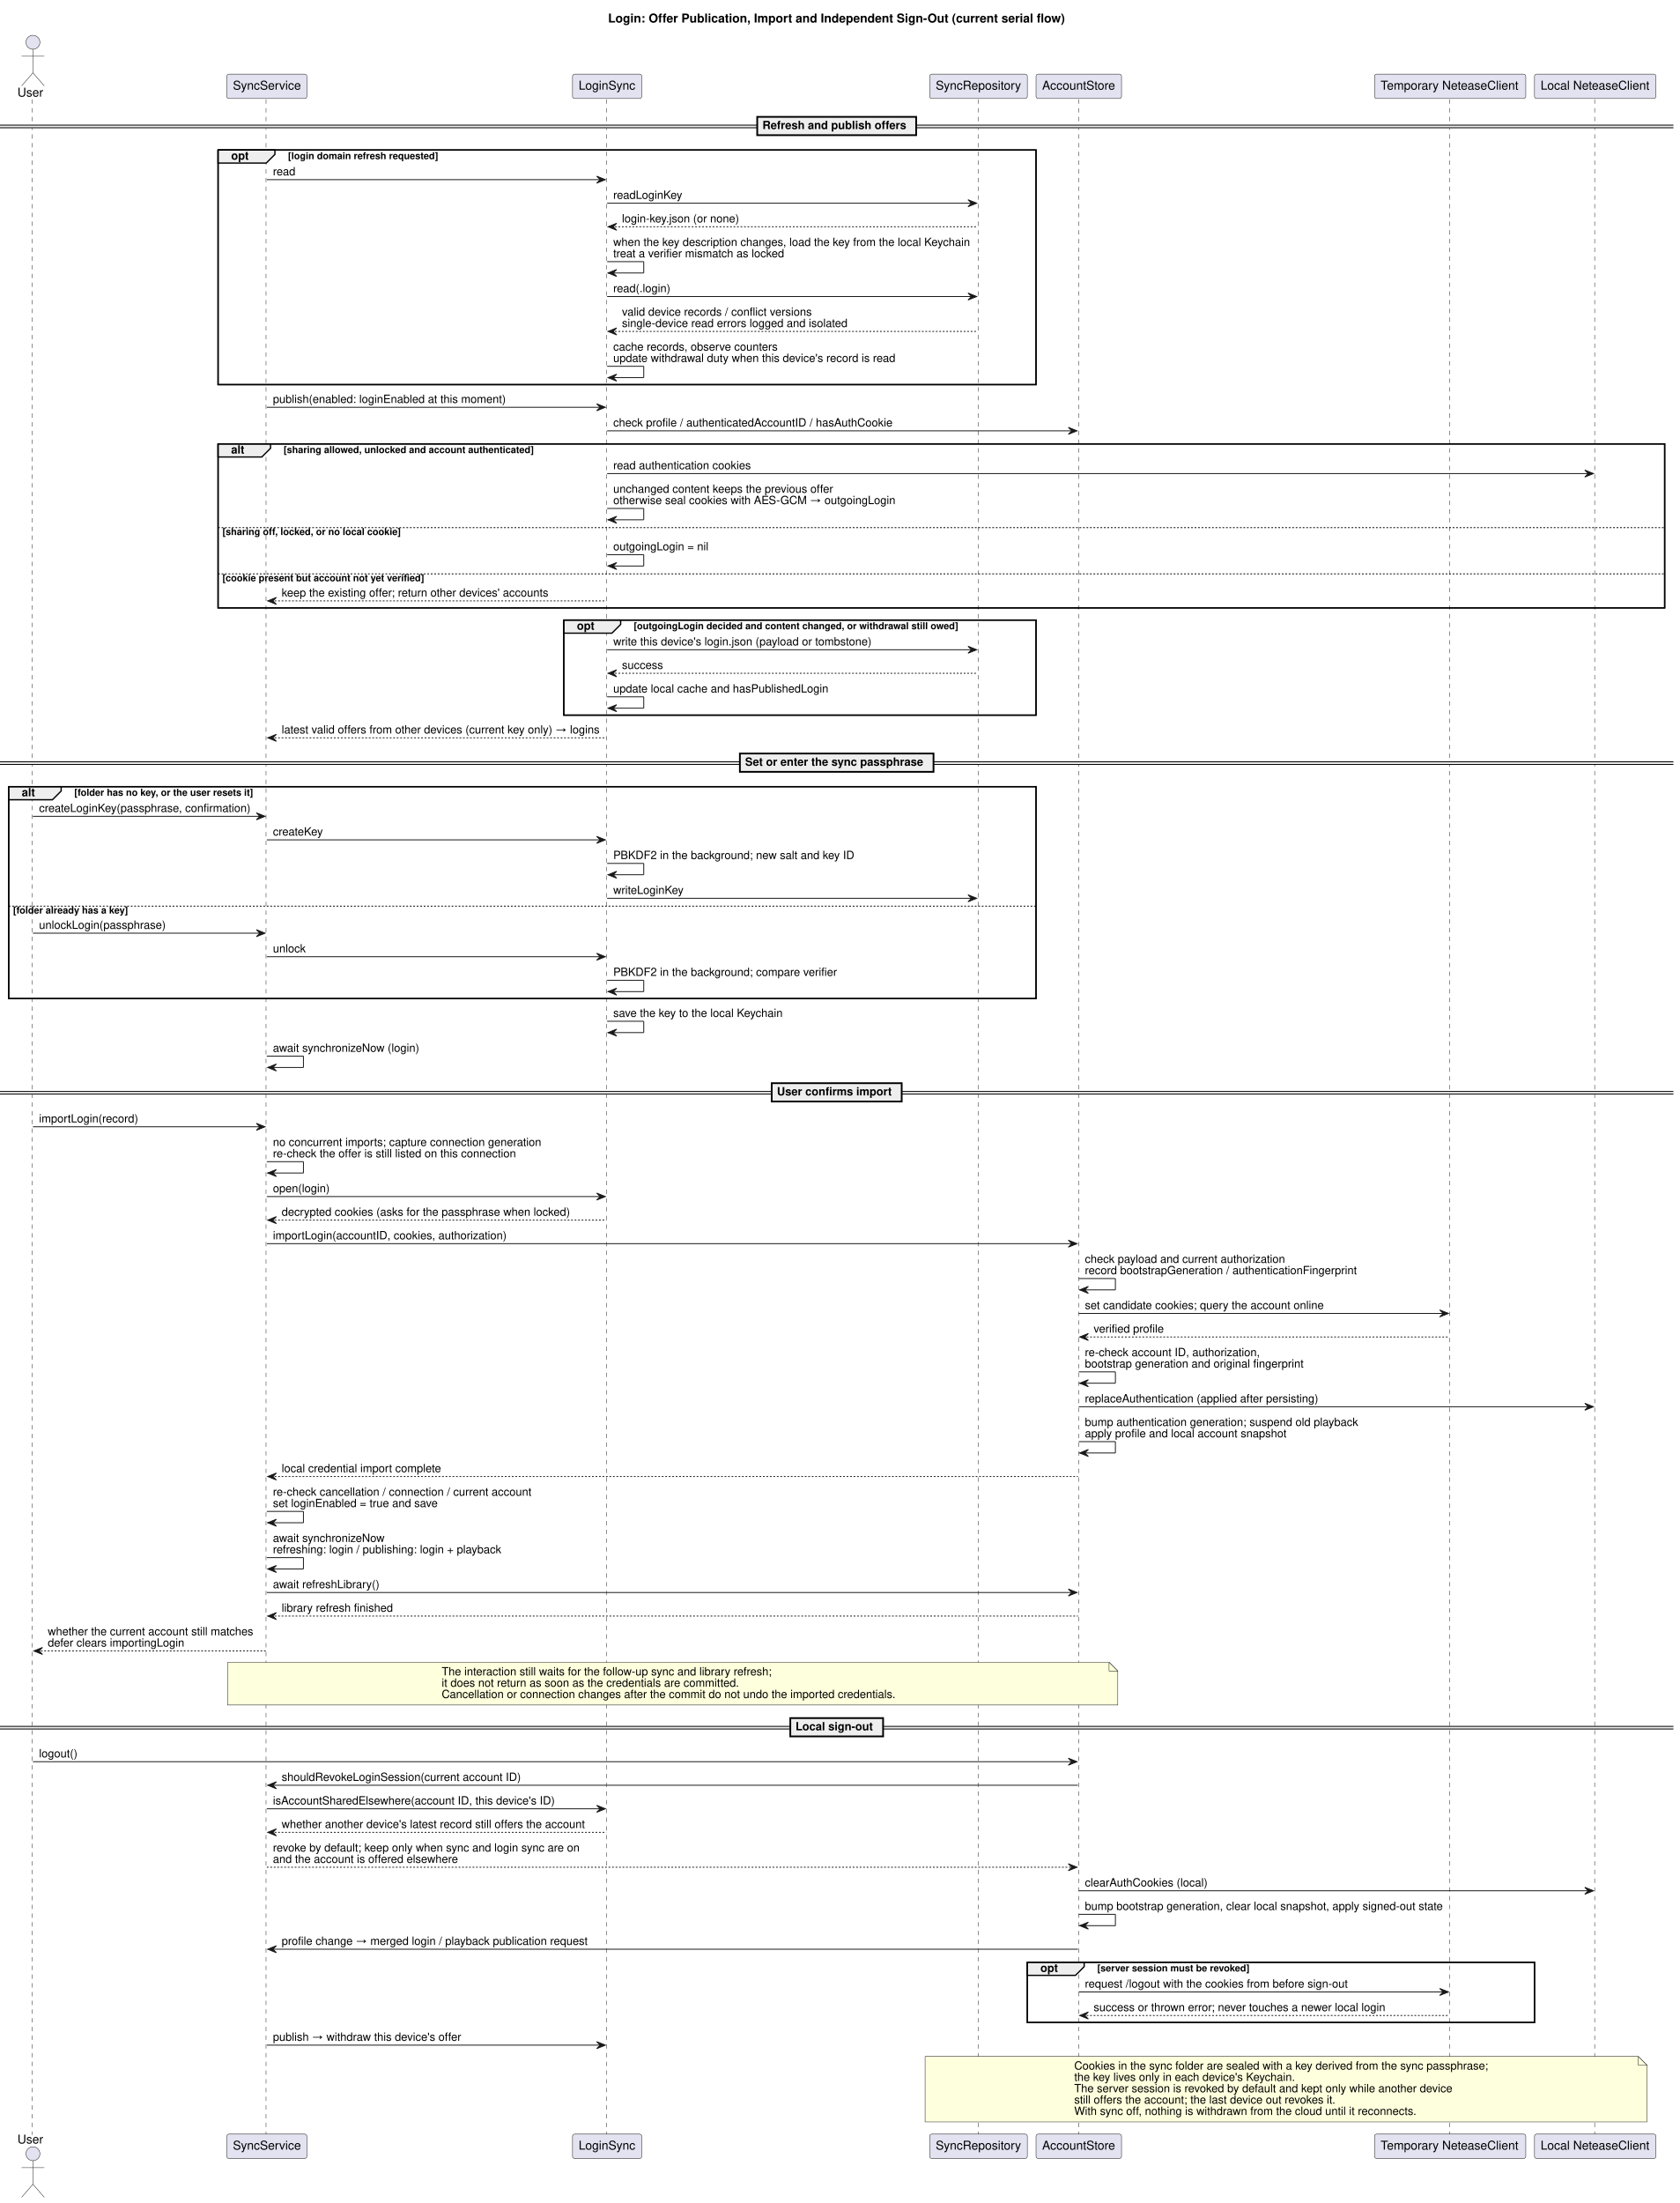
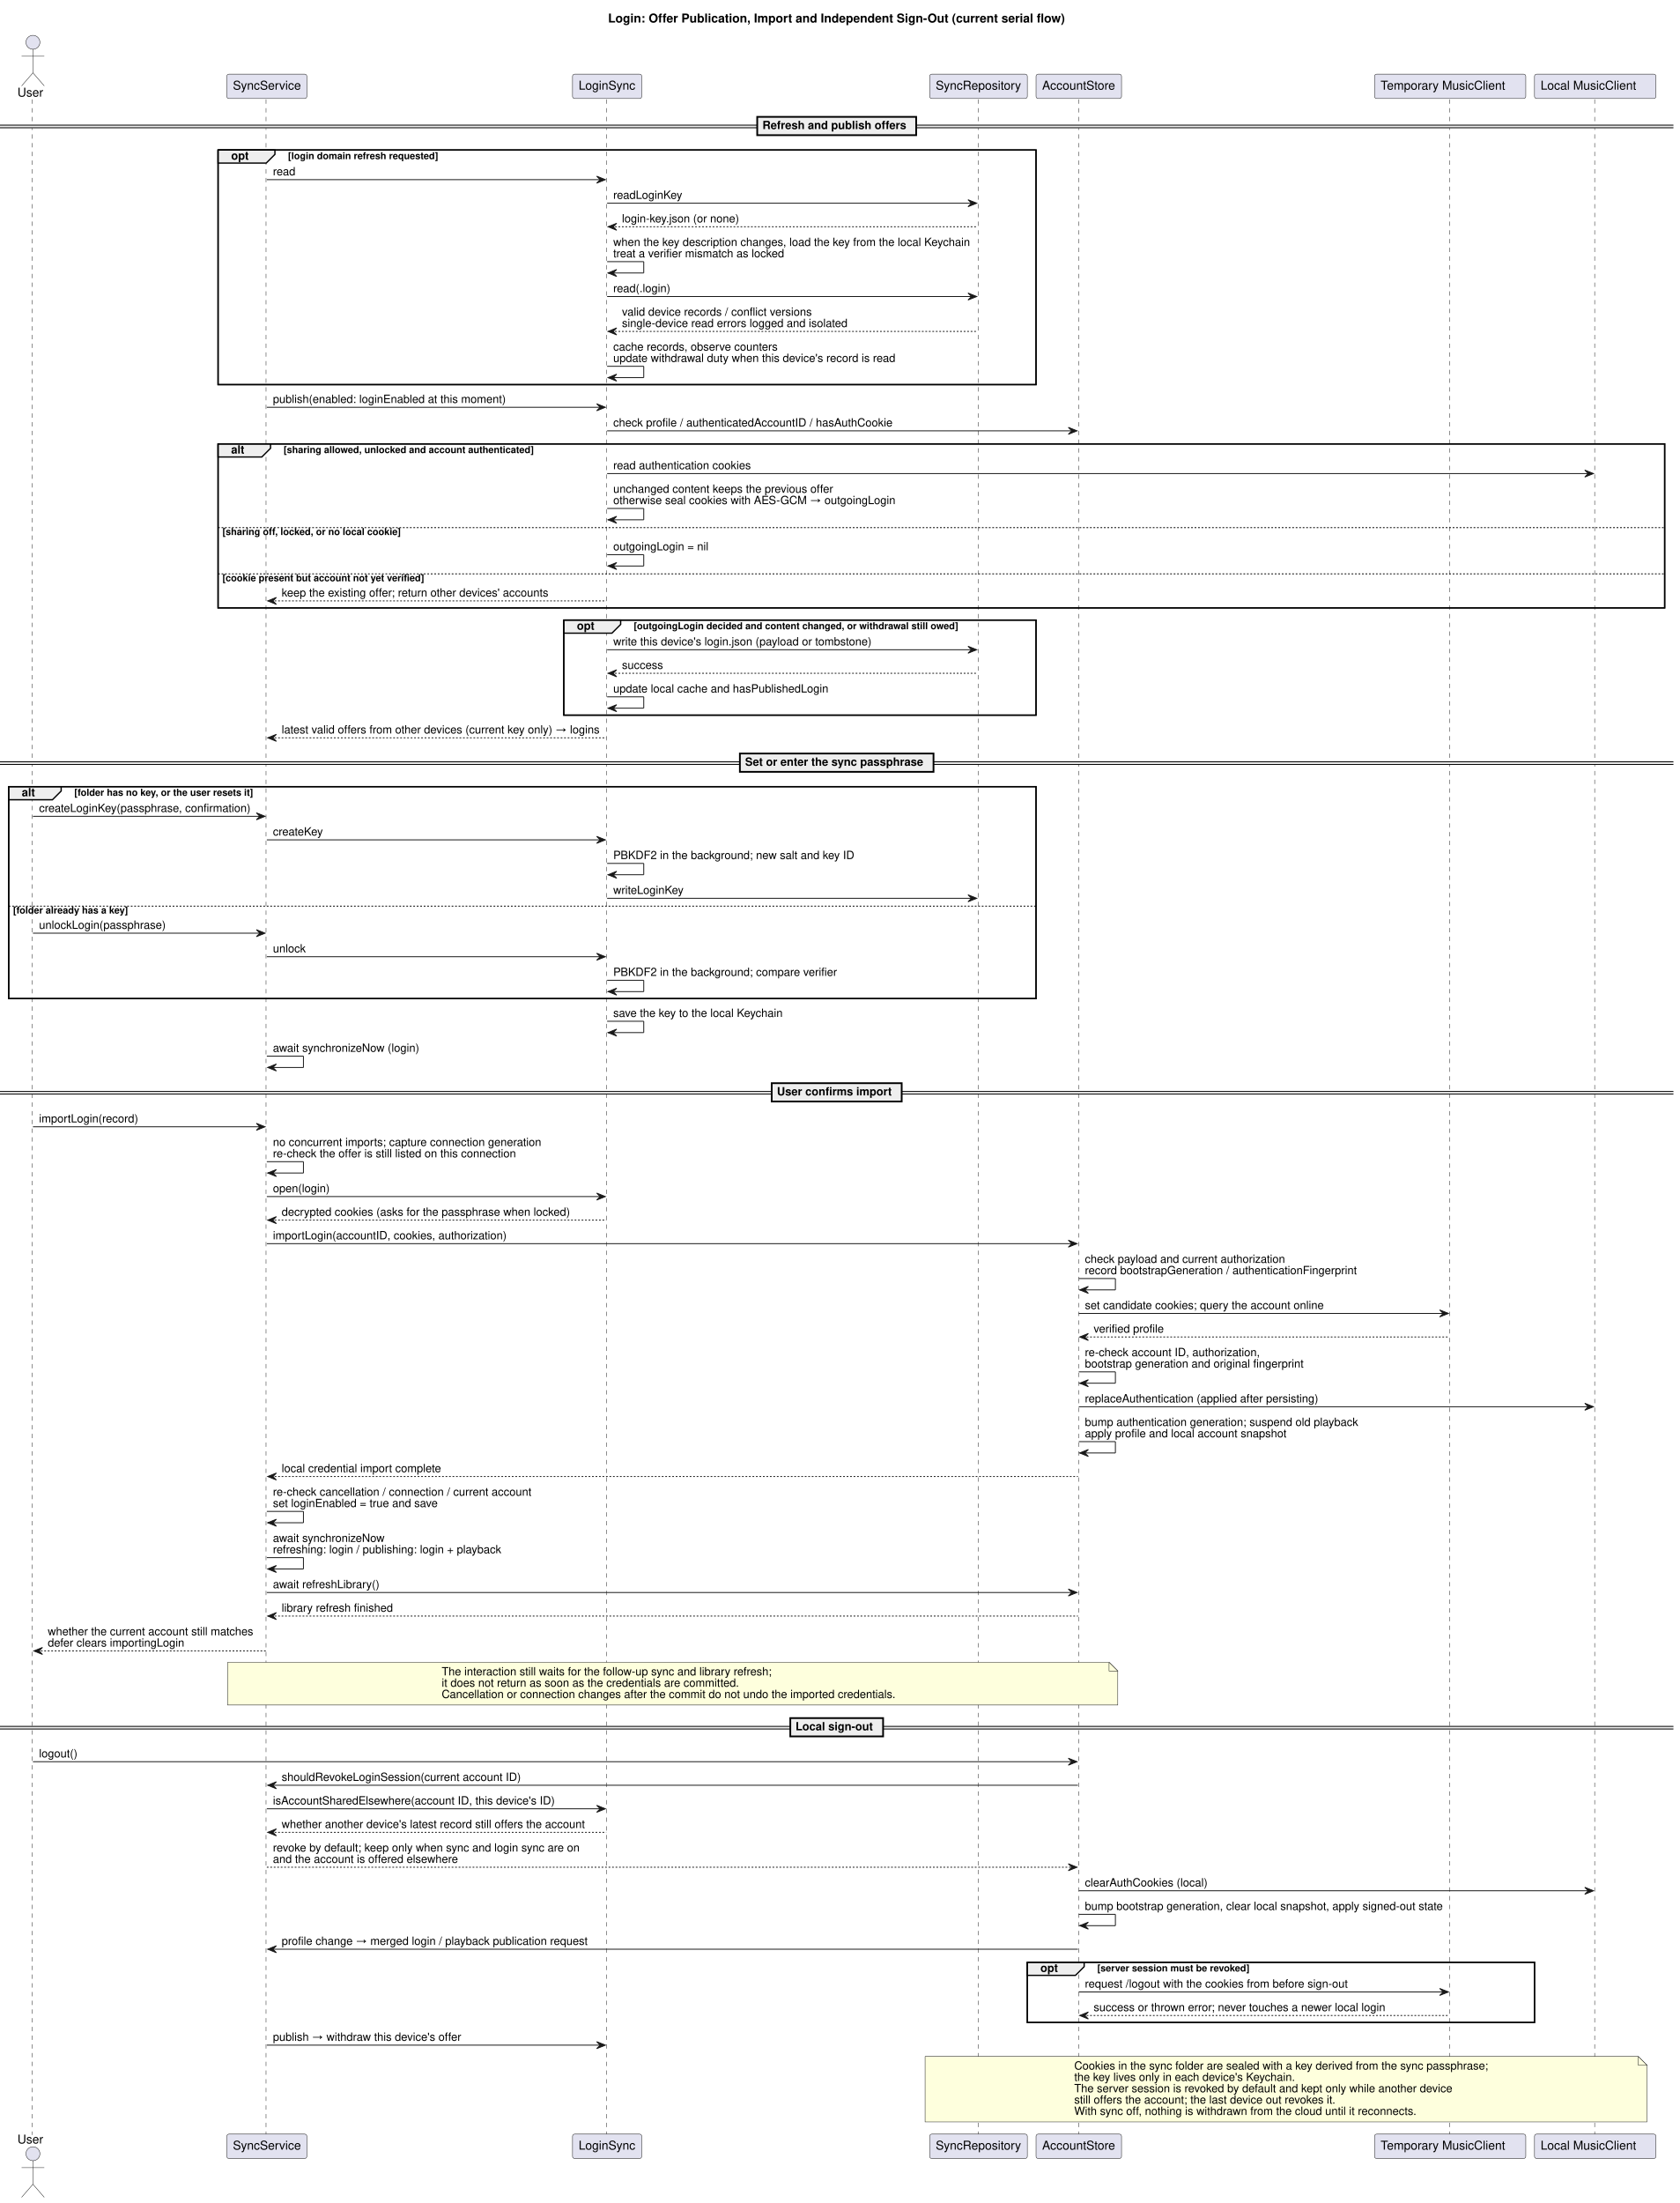
<svg xmlns="http://www.w3.org/2000/svg" contentStyleType="text/css" height="2526px" preserveAspectRatio="none" style="width:1926px;height:2526px;background:#FFFFFF;" version="1.1" viewBox="0 0 1926 2526" width="1926px" zoomAndPan="magnify">
  <defs />
  <g>
    <text fill="#000000" font-family="Helvetica" font-size="14" font-weight="bold" lengthAdjust="spacing" textLength="523.448" x="697.403" y="25.78">Login: Offer Publication, Import and Independent Sign-Out (current serial flow)</text>
    <rect fill="none" height="269" style="stroke:#000000;stroke-width:1.5;" width="938.14" x="250.115" y="172" />
    <rect fill="none" height="188" style="stroke:#000000;stroke-width:1.5;" width="1659.14" x="250.115" y="509" />
    <rect fill="none" height="109" style="stroke:#000000;stroke-width:1.5;" width="541.616" x="646.639" y="711" />
    <rect fill="none" height="243" style="stroke:#000000;stroke-width:1.5;" width="1178.255" x="10" y="902" />
    <rect fill="none" height="69" style="stroke:#000000;stroke-width:1.5;" width="581.704" x="1178.255" y="2250" />
    <line style="stroke:#181818;stroke-width:0.5;stroke-dasharray:5.0,5.0;" x1="37" x2="37" y1="114" y2="2448" />
    <line style="stroke:#181818;stroke-width:0.5;stroke-dasharray:5.0,5.0;" x1="305.115" x2="305.115" y1="114" y2="2448" />
    <line style="stroke:#181818;stroke-width:0.5;stroke-dasharray:5.0,5.0;" x1="695.639" x2="695.639" y1="114" y2="2448" />
    <line style="stroke:#181818;stroke-width:0.5;stroke-dasharray:5.0,5.0;" x1="1122.214" x2="1122.214" y1="114" y2="2448" />
    <line style="stroke:#181818;stroke-width:0.5;stroke-dasharray:5.0,5.0;" x1="1237.255" x2="1237.255" y1="114" y2="2448" />
    <line style="stroke:#181818;stroke-width:0.5;stroke-dasharray:5.0,5.0;" x1="1662.449" x2="1662.449" y1="114" y2="2448" />
    <line style="stroke:#181818;stroke-width:0.5;stroke-dasharray:5.0,5.0;" x1="1828.958" x2="1828.958" y1="114" y2="2448" />
    <text fill="#000000" font-family="Helvetica" font-size="14" lengthAdjust="spacing" textLength="29.559" x="20" y="110.78">User</text>
    <ellipse cx="37.779" cy="48.5" fill="#E2E2F0" rx="8" ry="8" style="stroke:#181818;stroke-width:0.5;" />
    <path d="M37.779,56.5 L37.779,83.5 M24.779,64.5 L50.779,64.5 M37.779,83.5 L24.779,98.5 M37.779,83.5 L50.779,98.5 " fill="none" style="stroke:#181818;stroke-width:0.5;" />
    <text fill="#000000" font-family="Helvetica" font-size="14" lengthAdjust="spacing" textLength="29.559" x="20" y="2457.78">User</text>
    <ellipse cx="37.779" cy="2469.5" fill="#E2E2F0" rx="8" ry="8" style="stroke:#181818;stroke-width:0.5;" />
    <path d="M37.779,2477.5 L37.779,2504.5 M24.779,2485.5 L50.779,2485.5 M37.779,2504.5 L24.779,2519.5 M37.779,2504.5 L50.779,2519.5 " fill="none" style="stroke:#181818;stroke-width:0.5;" />
    <rect fill="#E2E2F0" height="28" rx="2.5" ry="2.5" style="stroke:#181818;stroke-width:0.5;" width="91.807" x="260.115" y="85" />
    <text fill="#000000" font-family="Helvetica" font-size="14" lengthAdjust="spacing" textLength="77.807" x="267.115" y="102.78">SyncService</text>
    <rect fill="#E2E2F0" height="28" rx="2.5" ry="2.5" style="stroke:#181818;stroke-width:0.5;" width="91.807" x="260.115" y="2447" />
    <text fill="#000000" font-family="Helvetica" font-size="14" lengthAdjust="spacing" textLength="77.807" x="267.115" y="2464.78">SyncService</text>
    <rect fill="#E2E2F0" height="28" rx="2.5" ry="2.5" style="stroke:#181818;stroke-width:0.5;" width="79.379" x="656.639" y="85" />
    <text fill="#000000" font-family="Helvetica" font-size="14" lengthAdjust="spacing" textLength="65.379" x="663.639" y="102.78">LoginSync</text>
    <rect fill="#E2E2F0" height="28" rx="2.5" ry="2.5" style="stroke:#181818;stroke-width:0.5;" width="79.379" x="656.639" y="2447" />
    <text fill="#000000" font-family="Helvetica" font-size="14" lengthAdjust="spacing" textLength="65.379" x="663.639" y="2464.78">LoginSync</text>
    <rect fill="#E2E2F0" height="28" rx="2.5" ry="2.5" style="stroke:#181818;stroke-width:0.5;" width="112.041" x="1066.214" y="85" />
    <text fill="#000000" font-family="Helvetica" font-size="14" lengthAdjust="spacing" textLength="98.041" x="1073.214" y="102.78">SyncRepository</text>
    <rect fill="#E2E2F0" height="28" rx="2.5" ry="2.5" style="stroke:#181818;stroke-width:0.5;" width="112.041" x="1066.214" y="2447" />
    <text fill="#000000" font-family="Helvetica" font-size="14" lengthAdjust="spacing" textLength="98.041" x="1073.214" y="2464.78">SyncRepository</text>
    <rect fill="#E2E2F0" height="28" rx="2.5" ry="2.5" style="stroke:#181818;stroke-width:0.5;" width="98.048" x="1188.255" y="85" />
    <text fill="#000000" font-family="Helvetica" font-size="14" lengthAdjust="spacing" textLength="84.048" x="1195.255" y="102.78">AccountStore</text>
    <rect fill="#E2E2F0" height="28" rx="2.5" ry="2.5" style="stroke:#181818;stroke-width:0.5;" width="98.048" x="1188.255" y="2447" />
    <text fill="#000000" font-family="Helvetica" font-size="14" lengthAdjust="spacing" textLength="84.048" x="1195.255" y="2464.78">AccountStore</text>
    <rect fill="#E2E2F0" height="28" rx="2.5" ry="2.5" style="stroke:#181818;stroke-width:0.5;" width="173.51" x="1576.449" y="85" />
-     <text fill="#000000" font-family="Helvetica" font-size="14" lengthAdjust="spacing" textLength="159.51" x="1583.449" y="102.78">Temporary NeteaseClient</text>
+     <text fill="#000000" font-family="Helvetica" font-size="14" lengthAdjust="spacing" textLength="159.51" x="1583.449" y="102.78">Temporary MusicClient</text>
    <rect fill="#E2E2F0" height="28" rx="2.5" ry="2.5" style="stroke:#181818;stroke-width:0.5;" width="173.51" x="1576.449" y="2447" />
-     <text fill="#000000" font-family="Helvetica" font-size="14" lengthAdjust="spacing" textLength="159.51" x="1583.449" y="2464.78">Temporary NeteaseClient</text>
+     <text fill="#000000" font-family="Helvetica" font-size="14" lengthAdjust="spacing" textLength="159.51" x="1583.449" y="2464.78">Temporary MusicClient</text>
    <rect fill="#E2E2F0" height="28" rx="2.5" ry="2.5" style="stroke:#181818;stroke-width:0.5;" width="139.296" x="1759.958" y="85" />
-     <text fill="#000000" font-family="Helvetica" font-size="14" lengthAdjust="spacing" textLength="125.296" x="1766.958" y="102.78">Local NeteaseClient</text>
+     <text fill="#000000" font-family="Helvetica" font-size="14" lengthAdjust="spacing" textLength="125.296" x="1766.958" y="102.78">Local MusicClient</text>
    <rect fill="#E2E2F0" height="28" rx="2.5" ry="2.5" style="stroke:#181818;stroke-width:0.5;" width="139.296" x="1759.958" y="2447" />
-     <text fill="#000000" font-family="Helvetica" font-size="14" lengthAdjust="spacing" textLength="125.296" x="1766.958" y="2464.78">Local NeteaseClient</text>
+     <text fill="#000000" font-family="Helvetica" font-size="14" lengthAdjust="spacing" textLength="125.296" x="1766.958" y="2464.78">Local MusicClient</text>
    <rect fill="#EEEEEE" height="3" style="stroke:#EEEEEE;stroke-width:1.0;" width="1919.254" x="0" y="143.5" />
    <line style="stroke:#000000;stroke-width:1.0;" x1="0" x2="1919.254" y1="143.5" y2="143.5" />
    <line style="stroke:#000000;stroke-width:1.0;" x1="0" x2="1919.254" y1="146.5" y2="146.5" />
    <rect fill="#EEEEEE" height="21" style="stroke:#000000;stroke-width:2.0;" width="182.302" x="868.476" y="134" />
    <text fill="#000000" font-family="Helvetica" font-size="13" font-weight="bold" lengthAdjust="spacing" textLength="164.69" x="874.476" y="148.01">Refresh and publish offers</text>
    <path d="M250.115,172 L315.326,172 L315.326,177 L305.326,187 L250.115,187 L250.115,172 " fill="#EEEEEE" style="stroke:#000000;stroke-width:1.5;" />
    <rect fill="none" height="269" style="stroke:#000000;stroke-width:1.5;" width="938.14" x="250.115" y="172" />
    <text fill="#000000" font-family="Helvetica" font-size="13" font-weight="bold" lengthAdjust="spacing" textLength="20.211" x="265.115" y="183.01">opt</text>
    <text fill="#000000" font-family="Helvetica" font-size="11" font-weight="bold" lengthAdjust="spacing" textLength="171.746" x="330.326" y="182.47">[login domain refresh requested]</text>
    <polygon fill="#181818" points="684.329,202,694.329,206,684.329,210,688.329,206" style="stroke:#181818;stroke-width:1.0;" />
    <line style="stroke:#181818;stroke-width:1.0;" x1="306.018" x2="690.329" y1="206" y2="206" />
    <text fill="#000000" font-family="Helvetica" font-size="13" lengthAdjust="spacing" textLength="26.019" x="313.018" y="201.01">read</text>
    <polygon fill="#181818" points="1110.234,229,1120.234,233,1110.234,237,1114.234,233" style="stroke:#181818;stroke-width:1.0;" />
    <line style="stroke:#181818;stroke-width:1.0;" x1="696.329" x2="1116.234" y1="233" y2="233" />
    <text fill="#000000" font-family="Helvetica" font-size="13" lengthAdjust="spacing" textLength="80.228" x="703.329" y="228.01">readLoginKey</text>
    <polygon fill="#181818" points="707.329,256,697.329,260,707.329,264,703.329,260" style="stroke:#181818;stroke-width:1.0;" />
    <line style="stroke:#181818;stroke-width:1.0;stroke-dasharray:2.0,2.0;" x1="701.329" x2="1121.234" y1="260" y2="260" />
    <text fill="#000000" font-family="Helvetica" font-size="13" lengthAdjust="spacing" textLength="135.846" x="713.329" y="255.01">login-key.json (or none)</text>
    <line style="stroke:#181818;stroke-width:1.0;" x1="696.329" x2="738.329" y1="300" y2="300" />
    <line style="stroke:#181818;stroke-width:1.0;" x1="738.329" x2="738.329" y1="300" y2="313" />
    <line style="stroke:#181818;stroke-width:1.0;" x1="697.329" x2="738.329" y1="313" y2="313" />
    <polygon fill="#181818" points="707.329,309,697.329,313,707.329,317,703.329,313" style="stroke:#181818;stroke-width:1.0;" />
    <text fill="#000000" font-family="Helvetica" font-size="13" lengthAdjust="spacing" textLength="411.906" x="703.329" y="282.01">when the key description changes, load the key from the local Keychain</text>
    <text fill="#000000" font-family="Helvetica" font-size="13" lengthAdjust="spacing" textLength="197.234" x="703.329" y="295.01">treat a verifier mismatch as locked</text>
    <polygon fill="#181818" points="1110.234,336,1120.234,340,1110.234,344,1114.234,340" style="stroke:#181818;stroke-width:1.0;" />
    <line style="stroke:#181818;stroke-width:1.0;" x1="696.329" x2="1116.234" y1="340" y2="340" />
    <text fill="#000000" font-family="Helvetica" font-size="13" lengthAdjust="spacing" textLength="65.755" x="703.329" y="335.01">read(.login)</text>
    <polygon fill="#181818" points="707.329,376,697.329,380,707.329,384,703.329,380" style="stroke:#181818;stroke-width:1.0;" />
    <line style="stroke:#181818;stroke-width:1.0;stroke-dasharray:2.0,2.0;" x1="701.329" x2="1121.234" y1="380" y2="380" />
    <text fill="#000000" font-family="Helvetica" font-size="13" lengthAdjust="spacing" textLength="218.201" x="713.329" y="362.01">valid device records / conflict versions</text>
    <text fill="#000000" font-family="Helvetica" font-size="13" lengthAdjust="spacing" textLength="259.435" x="713.329" y="375.01">single-device read errors logged and isolated</text>
    <line style="stroke:#181818;stroke-width:1.0;" x1="696.329" x2="738.329" y1="420" y2="420" />
    <line style="stroke:#181818;stroke-width:1.0;" x1="738.329" x2="738.329" y1="420" y2="433" />
    <line style="stroke:#181818;stroke-width:1.0;" x1="697.329" x2="738.329" y1="433" y2="433" />
    <polygon fill="#181818" points="707.329,429,697.329,433,707.329,437,703.329,433" style="stroke:#181818;stroke-width:1.0;" />
    <text fill="#000000" font-family="Helvetica" font-size="13" lengthAdjust="spacing" textLength="188.595" x="703.329" y="402.01">cache records, observe counters</text>
    <text fill="#000000" font-family="Helvetica" font-size="13" lengthAdjust="spacing" textLength="324.765" x="703.329" y="415.01">update withdrawal duty when this device's record is read</text>
    <polygon fill="#181818" points="684.329,463,694.329,467,684.329,471,688.329,467" style="stroke:#181818;stroke-width:1.0;" />
    <line style="stroke:#181818;stroke-width:1.0;" x1="306.018" x2="690.329" y1="467" y2="467" />
    <text fill="#000000" font-family="Helvetica" font-size="13" lengthAdjust="spacing" textLength="267.389" x="313.018" y="462.01">publish(enabled: loginEnabled at this moment)</text>
    <polygon fill="#181818" points="1225.279,490,1235.279,494,1225.279,498,1229.279,494" style="stroke:#181818;stroke-width:1.0;" />
    <line style="stroke:#181818;stroke-width:1.0;" x1="696.329" x2="1231.279" y1="494" y2="494" />
    <text fill="#000000" font-family="Helvetica" font-size="13" lengthAdjust="spacing" textLength="320.855" x="703.329" y="489.01">check profile / authenticatedAccountID / hasAuthCookie</text>
    <path d="M250.115,509 L310.286,509 L310.286,514 L300.286,524 L250.115,524 L250.115,509 " fill="#EEEEEE" style="stroke:#000000;stroke-width:1.5;" />
    <rect fill="none" height="188" style="stroke:#000000;stroke-width:1.5;" width="1659.14" x="250.115" y="509" />
    <text fill="#000000" font-family="Helvetica" font-size="13" font-weight="bold" lengthAdjust="spacing" textLength="15.171" x="265.115" y="520.01">alt</text>
    <text fill="#000000" font-family="Helvetica" font-size="11" font-weight="bold" lengthAdjust="spacing" textLength="287.262" x="325.286" y="519.47">[sharing allowed, unlocked and account authenticated]</text>
    <polygon fill="#181818" points="1817.606,539,1827.606,543,1817.606,547,1821.606,543" style="stroke:#181818;stroke-width:1.0;" />
    <line style="stroke:#181818;stroke-width:1.0;" x1="696.329" x2="1823.606" y1="543" y2="543" />
    <text fill="#000000" font-family="Helvetica" font-size="13" lengthAdjust="spacing" textLength="158.273" x="703.329" y="538.01">read authentication cookies</text>
    <line style="stroke:#181818;stroke-width:1.0;" x1="696.329" x2="738.329" y1="583" y2="583" />
    <line style="stroke:#181818;stroke-width:1.0;" x1="738.329" x2="738.329" y1="583" y2="596" />
    <line style="stroke:#181818;stroke-width:1.0;" x1="697.329" x2="738.329" y1="596" y2="596" />
    <polygon fill="#181818" points="707.329,592,697.329,596,707.329,600,703.329,596" style="stroke:#181818;stroke-width:1.0;" />
    <text fill="#000000" font-family="Helvetica" font-size="13" lengthAdjust="spacing" textLength="252.954" x="703.329" y="565.01">unchanged content keeps the previous offer</text>
    <text fill="#000000" font-family="Helvetica" font-size="13" lengthAdjust="spacing" textLength="323.711" x="703.329" y="578.01">otherwise seal cookies with AES-GCM → outgoingLogin</text>
    <line style="stroke:#000000;stroke-width:1.0;stroke-dasharray:2.0,2.0;" x1="250.115" x2="1909.254" y1="605" y2="605" />
    <text fill="#000000" font-family="Helvetica" font-size="11" font-weight="bold" lengthAdjust="spacing" textLength="204.751" x="255.115" y="613.47">[sharing off, locked, or no local cookie]</text>
    <line style="stroke:#181818;stroke-width:1.0;" x1="696.329" x2="738.329" y1="636" y2="636" />
    <line style="stroke:#181818;stroke-width:1.0;" x1="738.329" x2="738.329" y1="636" y2="649" />
    <line style="stroke:#181818;stroke-width:1.0;" x1="697.329" x2="738.329" y1="649" y2="649" />
    <polygon fill="#181818" points="707.329,645,697.329,649,707.329,653,703.329,649" style="stroke:#181818;stroke-width:1.0;" />
    <text fill="#000000" font-family="Helvetica" font-size="13" lengthAdjust="spacing" textLength="109.51" x="703.329" y="631.01">outgoingLogin = nil</text>
    <line style="stroke:#000000;stroke-width:1.0;stroke-dasharray:2.0,2.0;" x1="250.115" x2="1909.254" y1="658" y2="658" />
    <text fill="#000000" font-family="Helvetica" font-size="11" font-weight="bold" lengthAdjust="spacing" textLength="231.65" x="255.115" y="666.47">[cookie present but account not yet verified]</text>
    <polygon fill="#181818" points="317.018,685,307.018,689,317.018,693,313.018,689" style="stroke:#181818;stroke-width:1.0;" />
    <line style="stroke:#181818;stroke-width:1.0;stroke-dasharray:2.0,2.0;" x1="311.018" x2="695.329" y1="689" y2="689" />
    <text fill="#000000" font-family="Helvetica" font-size="13" lengthAdjust="spacing" textLength="307.43" x="323.018" y="684.01">keep the existing offer; return other devices' accounts</text>
    <path d="M646.639,711 L711.85,711 L711.85,716 L701.85,726 L646.639,726 L646.639,711 " fill="#EEEEEE" style="stroke:#000000;stroke-width:1.5;" />
    <rect fill="none" height="109" style="stroke:#000000;stroke-width:1.5;" width="541.616" x="646.639" y="711" />
    <text fill="#000000" font-family="Helvetica" font-size="13" font-weight="bold" lengthAdjust="spacing" textLength="20.211" x="661.639" y="722.01">opt</text>
    <text fill="#000000" font-family="Helvetica" font-size="11" font-weight="bold" lengthAdjust="spacing" textLength="372.775" x="726.85" y="721.47">[outgoingLogin decided and content changed, or withdrawal still owed]</text>
    <polygon fill="#181818" points="1110.234,741,1120.234,745,1110.234,749,1114.234,745" style="stroke:#181818;stroke-width:1.0;" />
    <line style="stroke:#181818;stroke-width:1.0;" x1="696.329" x2="1116.234" y1="745" y2="745" />
    <text fill="#000000" font-family="Helvetica" font-size="13" lengthAdjust="spacing" textLength="297.293" x="703.329" y="740.01">write this device's login.json (payload or tombstone)</text>
    <polygon fill="#181818" points="707.329,768,697.329,772,707.329,776,703.329,772" style="stroke:#181818;stroke-width:1.0;" />
    <line style="stroke:#181818;stroke-width:1.0;stroke-dasharray:2.0,2.0;" x1="701.329" x2="1121.234" y1="772" y2="772" />
    <text fill="#000000" font-family="Helvetica" font-size="13" lengthAdjust="spacing" textLength="46.96" x="713.329" y="767.01">success</text>
    <line style="stroke:#181818;stroke-width:1.0;" x1="696.329" x2="738.329" y1="799" y2="799" />
    <line style="stroke:#181818;stroke-width:1.0;" x1="738.329" x2="738.329" y1="799" y2="812" />
    <line style="stroke:#181818;stroke-width:1.0;" x1="697.329" x2="738.329" y1="812" y2="812" />
    <polygon fill="#181818" points="707.329,808,697.329,812,707.329,816,703.329,812" style="stroke:#181818;stroke-width:1.0;" />
    <text fill="#000000" font-family="Helvetica" font-size="13" lengthAdjust="spacing" textLength="247.19" x="703.329" y="794.01">update local cache and hasPublishedLogin</text>
    <polygon fill="#181818" points="317.018,842,307.018,846,317.018,850,313.018,846" style="stroke:#181818;stroke-width:1.0;" />
    <line style="stroke:#181818;stroke-width:1.0;stroke-dasharray:2.0,2.0;" x1="311.018" x2="695.329" y1="846" y2="846" />
    <text fill="#000000" font-family="Helvetica" font-size="13" lengthAdjust="spacing" textLength="366.31" x="323.018" y="841.01">latest valid offers from other devices (current key only) → logins</text>
    <rect fill="#EEEEEE" height="3" style="stroke:#EEEEEE;stroke-width:1.0;" width="1919.254" x="0" y="873.5" />
    <line style="stroke:#000000;stroke-width:1.0;" x1="0" x2="1919.254" y1="873.5" y2="873.5" />
    <line style="stroke:#000000;stroke-width:1.0;" x1="0" x2="1919.254" y1="876.5" y2="876.5" />
    <rect fill="#EEEEEE" height="21" style="stroke:#000000;stroke-width:2.0;" width="222.083" x="848.586" y="864" />
    <text fill="#000000" font-family="Helvetica" font-size="13" font-weight="bold" lengthAdjust="spacing" textLength="204.471" x="854.586" y="878.01">Set or enter the sync passphrase</text>
    <path d="M10,902 L70.171,902 L70.171,907 L60.171,917 L10,917 L10,902 " fill="#EEEEEE" style="stroke:#000000;stroke-width:1.5;" />
    <rect fill="none" height="243" style="stroke:#000000;stroke-width:1.5;" width="1178.255" x="10" y="902" />
    <text fill="#000000" font-family="Helvetica" font-size="13" font-weight="bold" lengthAdjust="spacing" textLength="15.171" x="25" y="913.01">alt</text>
    <text fill="#000000" font-family="Helvetica" font-size="11" font-weight="bold" lengthAdjust="spacing" textLength="206.003" x="85.171" y="912.47">[folder has no key, or the user resets it]</text>
    <polygon fill="#181818" points="294.018,932,304.018,936,294.018,940,298.018,936" style="stroke:#181818;stroke-width:1.0;" />
    <line style="stroke:#181818;stroke-width:1.0;" x1="37.779" x2="300.018" y1="936" y2="936" />
    <text fill="#000000" font-family="Helvetica" font-size="13" lengthAdjust="spacing" textLength="244.239" x="44.779" y="931.01">createLoginKey(passphrase, confirmation)</text>
    <polygon fill="#181818" points="684.329,959,694.329,963,684.329,967,688.329,963" style="stroke:#181818;stroke-width:1.0;" />
    <line style="stroke:#181818;stroke-width:1.0;" x1="306.018" x2="690.329" y1="963" y2="963" />
    <text fill="#000000" font-family="Helvetica" font-size="13" lengthAdjust="spacing" textLength="58.532" x="313.018" y="958.01">createKey</text>
    <line style="stroke:#181818;stroke-width:1.0;" x1="696.329" x2="738.329" y1="990" y2="990" />
    <line style="stroke:#181818;stroke-width:1.0;" x1="738.329" x2="738.329" y1="990" y2="1003" />
    <line style="stroke:#181818;stroke-width:1.0;" x1="697.329" x2="738.329" y1="1003" y2="1003" />
    <polygon fill="#181818" points="707.329,999,697.329,1003,707.329,1007,703.329,1003" style="stroke:#181818;stroke-width:1.0;" />
    <text fill="#000000" font-family="Helvetica" font-size="13" lengthAdjust="spacing" textLength="278.205" x="703.329" y="985.01">PBKDF2 in the background; new salt and key ID</text>
    <polygon fill="#181818" points="1110.234,1026,1120.234,1030,1110.234,1034,1114.234,1030" style="stroke:#181818;stroke-width:1.0;" />
    <line style="stroke:#181818;stroke-width:1.0;" x1="696.329" x2="1116.234" y1="1030" y2="1030" />
    <text fill="#000000" font-family="Helvetica" font-size="13" lengthAdjust="spacing" textLength="81.656" x="703.329" y="1025.01">writeLoginKey</text>
    <line style="stroke:#000000;stroke-width:1.0;stroke-dasharray:2.0,2.0;" x1="10" x2="1188.255" y1="1039" y2="1039" />
    <text fill="#000000" font-family="Helvetica" font-size="11" font-weight="bold" lengthAdjust="spacing" textLength="132.059" x="15" y="1047.47">[folder already has a key]</text>
    <polygon fill="#181818" points="294.018,1066,304.018,1070,294.018,1074,298.018,1070" style="stroke:#181818;stroke-width:1.0;" />
    <line style="stroke:#181818;stroke-width:1.0;" x1="37.779" x2="300.018" y1="1070" y2="1070" />
    <text fill="#000000" font-family="Helvetica" font-size="13" lengthAdjust="spacing" textLength="145.253" x="44.779" y="1065.01">unlockLogin(passphrase)</text>
    <polygon fill="#181818" points="684.329,1093,694.329,1097,684.329,1101,688.329,1097" style="stroke:#181818;stroke-width:1.0;" />
    <line style="stroke:#181818;stroke-width:1.0;" x1="306.018" x2="690.329" y1="1097" y2="1097" />
    <text fill="#000000" font-family="Helvetica" font-size="13" lengthAdjust="spacing" textLength="37.578" x="313.018" y="1092.01">unlock</text>
    <line style="stroke:#181818;stroke-width:1.0;" x1="696.329" x2="738.329" y1="1124" y2="1124" />
    <line style="stroke:#181818;stroke-width:1.0;" x1="738.329" x2="738.329" y1="1124" y2="1137" />
    <line style="stroke:#181818;stroke-width:1.0;" x1="697.329" x2="738.329" y1="1137" y2="1137" />
    <polygon fill="#181818" points="707.329,1133,697.329,1137,707.329,1141,703.329,1137" style="stroke:#181818;stroke-width:1.0;" />
    <text fill="#000000" font-family="Helvetica" font-size="13" lengthAdjust="spacing" textLength="257.956" x="703.329" y="1119.01">PBKDF2 in the background; compare verifier</text>
    <line style="stroke:#181818;stroke-width:1.0;" x1="696.329" x2="738.329" y1="1171" y2="1171" />
    <line style="stroke:#181818;stroke-width:1.0;" x1="738.329" x2="738.329" y1="1171" y2="1184" />
    <line style="stroke:#181818;stroke-width:1.0;" x1="697.329" x2="738.329" y1="1184" y2="1184" />
    <polygon fill="#181818" points="707.329,1180,697.329,1184,707.329,1188,703.329,1184" style="stroke:#181818;stroke-width:1.0;" />
    <text fill="#000000" font-family="Helvetica" font-size="13" lengthAdjust="spacing" textLength="196.561" x="703.329" y="1166.01">save the key to the local Keychain</text>
    <line style="stroke:#181818;stroke-width:1.0;" x1="306.018" x2="348.018" y1="1211" y2="1211" />
    <line style="stroke:#181818;stroke-width:1.0;" x1="348.018" x2="348.018" y1="1211" y2="1224" />
    <line style="stroke:#181818;stroke-width:1.0;" x1="307.018" x2="348.018" y1="1224" y2="1224" />
    <polygon fill="#181818" points="317.018,1220,307.018,1224,317.018,1228,313.018,1224" style="stroke:#181818;stroke-width:1.0;" />
    <text fill="#000000" font-family="Helvetica" font-size="13" lengthAdjust="spacing" textLength="169.07" x="313.018" y="1206.01">await synchronizeNow (login)</text>
    <rect fill="#EEEEEE" height="3" style="stroke:#EEEEEE;stroke-width:1.0;" width="1919.254" x="0" y="1251.5" />
    <line style="stroke:#000000;stroke-width:1.0;" x1="0" x2="1919.254" y1="1251.5" y2="1251.5" />
    <line style="stroke:#000000;stroke-width:1.0;" x1="0" x2="1919.254" y1="1254.5" y2="1254.5" />
    <rect fill="#EEEEEE" height="21" style="stroke:#000000;stroke-width:2.0;" width="149.084" x="885.085" y="1242" />
    <text fill="#000000" font-family="Helvetica" font-size="13" font-weight="bold" lengthAdjust="spacing" textLength="131.473" x="891.085" y="1256.01">User confirms import</text>
    <polygon fill="#181818" points="294.018,1288,304.018,1292,294.018,1296,298.018,1292" style="stroke:#181818;stroke-width:1.0;" />
    <line style="stroke:#181818;stroke-width:1.0;" x1="37.779" x2="300.018" y1="1292" y2="1292" />
    <text fill="#000000" font-family="Helvetica" font-size="13" lengthAdjust="spacing" textLength="113.433" x="44.779" y="1287.01">importLogin(record)</text>
    <line style="stroke:#181818;stroke-width:1.0;" x1="306.018" x2="348.018" y1="1332" y2="1332" />
    <line style="stroke:#181818;stroke-width:1.0;" x1="348.018" x2="348.018" y1="1332" y2="1345" />
    <line style="stroke:#181818;stroke-width:1.0;" x1="307.018" x2="348.018" y1="1345" y2="1345" />
    <polygon fill="#181818" points="317.018,1341,307.018,1345,317.018,1349,313.018,1345" style="stroke:#181818;stroke-width:1.0;" />
    <text fill="#000000" font-family="Helvetica" font-size="13" lengthAdjust="spacing" textLength="307.849" x="313.018" y="1314.01">no concurrent imports; capture connection generation</text>
    <text fill="#000000" font-family="Helvetica" font-size="13" lengthAdjust="spacing" textLength="278.91" x="313.018" y="1327.01">re-check the offer is still listed on this connection</text>
    <polygon fill="#181818" points="684.329,1368,694.329,1372,684.329,1376,688.329,1372" style="stroke:#181818;stroke-width:1.0;" />
    <line style="stroke:#181818;stroke-width:1.0;" x1="306.018" x2="690.329" y1="1372" y2="1372" />
    <text fill="#000000" font-family="Helvetica" font-size="13" lengthAdjust="spacing" textLength="65.044" x="313.018" y="1367.01">open(login)</text>
    <polygon fill="#181818" points="317.018,1395,307.018,1399,317.018,1403,313.018,1399" style="stroke:#181818;stroke-width:1.0;" />
    <line style="stroke:#181818;stroke-width:1.0;stroke-dasharray:2.0,2.0;" x1="311.018" x2="695.329" y1="1399" y2="1399" />
    <text fill="#000000" font-family="Helvetica" font-size="13" lengthAdjust="spacing" textLength="330.948" x="323.018" y="1394.01">decrypted cookies (asks for the passphrase when locked)</text>
    <polygon fill="#181818" points="1225.279,1422,1235.279,1426,1225.279,1430,1229.279,1426" style="stroke:#181818;stroke-width:1.0;" />
    <line style="stroke:#181818;stroke-width:1.0;" x1="306.018" x2="1231.279" y1="1426" y2="1426" />
    <text fill="#000000" font-family="Helvetica" font-size="13" lengthAdjust="spacing" textLength="268.081" x="313.018" y="1421.01">importLogin(accountID, cookies, authorization)</text>
    <line style="stroke:#181818;stroke-width:1.0;" x1="1237.279" x2="1279.279" y1="1466" y2="1466" />
    <line style="stroke:#181818;stroke-width:1.0;" x1="1279.279" x2="1279.279" y1="1466" y2="1479" />
    <line style="stroke:#181818;stroke-width:1.0;" x1="1238.279" x2="1279.279" y1="1479" y2="1479" />
    <polygon fill="#181818" points="1248.279,1475,1238.279,1479,1248.279,1483,1244.279,1479" style="stroke:#181818;stroke-width:1.0;" />
    <text fill="#000000" font-family="Helvetica" font-size="13" lengthAdjust="spacing" textLength="230.534" x="1244.279" y="1448.01">check payload and current authorization</text>
    <text fill="#000000" font-family="Helvetica" font-size="13" lengthAdjust="spacing" textLength="312.908" x="1244.279" y="1461.01">record bootstrapGeneration / authenticationFingerprint</text>
    <polygon fill="#181818" points="1651.204,1502,1661.204,1506,1651.204,1510,1655.204,1506" style="stroke:#181818;stroke-width:1.0;" />
    <line style="stroke:#181818;stroke-width:1.0;" x1="1237.279" x2="1657.204" y1="1506" y2="1506" />
    <text fill="#000000" font-family="Helvetica" font-size="13" lengthAdjust="spacing" textLength="273.901" x="1244.279" y="1501.01">set candidate cookies; query the account online</text>
    <polygon fill="#181818" points="1248.279,1529,1238.279,1533,1248.279,1537,1244.279,1533" style="stroke:#181818;stroke-width:1.0;" />
    <line style="stroke:#181818;stroke-width:1.0;stroke-dasharray:2.0,2.0;" x1="1242.279" x2="1662.204" y1="1533" y2="1533" />
    <text fill="#000000" font-family="Helvetica" font-size="13" lengthAdjust="spacing" textLength="80.926" x="1254.279" y="1528.01">verified profile</text>
    <line style="stroke:#181818;stroke-width:1.0;" x1="1237.279" x2="1279.279" y1="1573" y2="1573" />
    <line style="stroke:#181818;stroke-width:1.0;" x1="1279.279" x2="1279.279" y1="1573" y2="1586" />
    <line style="stroke:#181818;stroke-width:1.0;" x1="1238.279" x2="1279.279" y1="1586" y2="1586" />
    <polygon fill="#181818" points="1248.279,1582,1238.279,1586,1248.279,1590,1244.279,1586" style="stroke:#181818;stroke-width:1.0;" />
    <text fill="#000000" font-family="Helvetica" font-size="13" lengthAdjust="spacing" textLength="200.878" x="1244.279" y="1555.01">re-check account ID, authorization,</text>
    <text fill="#000000" font-family="Helvetica" font-size="13" lengthAdjust="spacing" textLength="251.5" x="1244.279" y="1568.01">bootstrap generation and original fingerprint</text>
    <polygon fill="#181818" points="1817.606,1609,1827.606,1613,1817.606,1617,1821.606,1613" style="stroke:#181818;stroke-width:1.0;" />
    <line style="stroke:#181818;stroke-width:1.0;" x1="1237.279" x2="1823.606" y1="1613" y2="1613" />
    <text fill="#000000" font-family="Helvetica" font-size="13" lengthAdjust="spacing" textLength="268.1" x="1244.279" y="1608.01">replaceAuthentication (applied after persisting)</text>
    <line style="stroke:#181818;stroke-width:1.0;" x1="1237.279" x2="1279.279" y1="1653" y2="1653" />
    <line style="stroke:#181818;stroke-width:1.0;" x1="1279.279" x2="1279.279" y1="1653" y2="1666" />
    <line style="stroke:#181818;stroke-width:1.0;" x1="1238.279" x2="1279.279" y1="1666" y2="1666" />
    <polygon fill="#181818" points="1248.279,1662,1238.279,1666,1248.279,1670,1244.279,1666" style="stroke:#181818;stroke-width:1.0;" />
    <text fill="#000000" font-family="Helvetica" font-size="13" lengthAdjust="spacing" textLength="314.387" x="1244.279" y="1635.01">bump authentication generation; suspend old playback</text>
    <text fill="#000000" font-family="Helvetica" font-size="13" lengthAdjust="spacing" textLength="231.264" x="1244.279" y="1648.01">apply profile and local account snapshot</text>
    <polygon fill="#181818" points="317.018,1689,307.018,1693,317.018,1697,313.018,1693" style="stroke:#181818;stroke-width:1.0;" />
    <line style="stroke:#181818;stroke-width:1.0;stroke-dasharray:2.0,2.0;" x1="311.018" x2="1236.279" y1="1693" y2="1693" />
    <text fill="#000000" font-family="Helvetica" font-size="13" lengthAdjust="spacing" textLength="182.806" x="323.018" y="1688.01">local credential import complete</text>
    <line style="stroke:#181818;stroke-width:1.0;" x1="306.018" x2="348.018" y1="1733" y2="1733" />
    <line style="stroke:#181818;stroke-width:1.0;" x1="348.018" x2="348.018" y1="1733" y2="1746" />
    <line style="stroke:#181818;stroke-width:1.0;" x1="307.018" x2="348.018" y1="1746" y2="1746" />
    <polygon fill="#181818" points="317.018,1742,307.018,1746,317.018,1750,313.018,1746" style="stroke:#181818;stroke-width:1.0;" />
    <text fill="#000000" font-family="Helvetica" font-size="13" lengthAdjust="spacing" textLength="296.271" x="313.018" y="1715.01">re-check cancellation / connection / current account</text>
    <text fill="#000000" font-family="Helvetica" font-size="13" lengthAdjust="spacing" textLength="189.719" x="313.018" y="1728.01">set loginEnabled = true and save</text>
    <line style="stroke:#181818;stroke-width:1.0;" x1="306.018" x2="348.018" y1="1786" y2="1786" />
    <line style="stroke:#181818;stroke-width:1.0;" x1="348.018" x2="348.018" y1="1786" y2="1799" />
    <line style="stroke:#181818;stroke-width:1.0;" x1="307.018" x2="348.018" y1="1799" y2="1799" />
    <polygon fill="#181818" points="317.018,1795,307.018,1799,317.018,1803,313.018,1799" style="stroke:#181818;stroke-width:1.0;" />
    <text fill="#000000" font-family="Helvetica" font-size="13" lengthAdjust="spacing" textLength="129.333" x="313.018" y="1768.01">await synchronizeNow</text>
    <text fill="#000000" font-family="Helvetica" font-size="13" lengthAdjust="spacing" textLength="262.691" x="313.018" y="1781.01">refreshing: login / publishing: login + playback</text>
    <polygon fill="#181818" points="1225.279,1822,1235.279,1826,1225.279,1830,1229.279,1826" style="stroke:#181818;stroke-width:1.0;" />
    <line style="stroke:#181818;stroke-width:1.0;" x1="306.018" x2="1231.279" y1="1826" y2="1826" />
    <text fill="#000000" font-family="Helvetica" font-size="13" lengthAdjust="spacing" textLength="122.814" x="313.018" y="1821.01">await refreshLibrary()</text>
    <polygon fill="#181818" points="317.018,1849,307.018,1853,317.018,1857,313.018,1853" style="stroke:#181818;stroke-width:1.0;" />
    <line style="stroke:#181818;stroke-width:1.0;stroke-dasharray:2.0,2.0;" x1="311.018" x2="1236.279" y1="1853" y2="1853" />
    <text fill="#000000" font-family="Helvetica" font-size="13" lengthAdjust="spacing" textLength="127.886" x="323.018" y="1848.01">library refresh finished</text>
    <polygon fill="#181818" points="48.779,1889,38.779,1893,48.779,1897,44.779,1893" style="stroke:#181818;stroke-width:1.0;" />
    <line style="stroke:#181818;stroke-width:1.0;stroke-dasharray:2.0,2.0;" x1="42.779" x2="305.018" y1="1893" y2="1893" />
    <text fill="#000000" font-family="Helvetica" font-size="13" lengthAdjust="spacing" textLength="236.279" x="54.779" y="1875.01">whether the current account still matches</text>
    <text fill="#000000" font-family="Helvetica" font-size="13" lengthAdjust="spacing" textLength="156.806" x="54.779" y="1888.01">defer clears importingLogin</text>
    <path d="M261,1906 L261,1955 L1282,1955 L1282,1916 L1272,1906 L261,1906 " fill="#FEFFDD" style="stroke:#181818;stroke-width:0.5;" />
    <path d="M1272,1906 L1272,1916 L1282,1916 L1272,1906 " fill="#FEFFDD" style="stroke:#181818;stroke-width:0.5;" />
    <text fill="#000000" font-family="Helvetica" font-size="13" lengthAdjust="spacing" textLength="380.047" x="506.58" y="1921.01">The interaction still waits for the follow-up sync and library refresh;</text>
    <text fill="#000000" font-family="Helvetica" font-size="13" lengthAdjust="spacing" textLength="341.79" x="506.58" y="1934.01">it does not return as soon as the credentials are committed.</text>
    <text fill="#000000" font-family="Helvetica" font-size="13" lengthAdjust="spacing" textLength="521.028" x="506.58" y="1947.01">Cancellation or connection changes after the commit do not undo the imported credentials.</text>
    <rect fill="#EEEEEE" height="3" style="stroke:#EEEEEE;stroke-width:1.0;" width="1919.254" x="0" y="1979.5" />
    <line style="stroke:#000000;stroke-width:1.0;" x1="0" x2="1919.254" y1="1979.5" y2="1979.5" />
    <line style="stroke:#000000;stroke-width:1.0;" x1="0" x2="1919.254" y1="1982.5" y2="1982.5" />
    <rect fill="#EEEEEE" height="21" style="stroke:#000000;stroke-width:2.0;" width="106.441" x="906.407" y="1970" />
    <text fill="#000000" font-family="Helvetica" font-size="13" font-weight="bold" lengthAdjust="spacing" textLength="88.829" x="912.407" y="1984.01">Local sign-out</text>
    <polygon fill="#181818" points="1225.279,2016,1235.279,2020,1225.279,2024,1229.279,2020" style="stroke:#181818;stroke-width:1.0;" />
    <line style="stroke:#181818;stroke-width:1.0;" x1="37.779" x2="1231.279" y1="2020" y2="2020" />
    <text fill="#000000" font-family="Helvetica" font-size="13" lengthAdjust="spacing" textLength="44.078" x="44.779" y="2015.01">logout()</text>
    <polygon fill="#181818" points="317.018,2043,307.018,2047,317.018,2051,313.018,2047" style="stroke:#181818;stroke-width:1.0;" />
    <line style="stroke:#181818;stroke-width:1.0;" x1="311.018" x2="1236.279" y1="2047" y2="2047" />
    <text fill="#000000" font-family="Helvetica" font-size="13" lengthAdjust="spacing" textLength="275.317" x="323.018" y="2042.01">shouldRevokeLoginSession(current account ID)</text>
    <polygon fill="#181818" points="684.329,2070,694.329,2074,684.329,2078,688.329,2074" style="stroke:#181818;stroke-width:1.0;" />
    <line style="stroke:#181818;stroke-width:1.0;" x1="306.018" x2="690.329" y1="2074" y2="2074" />
    <text fill="#000000" font-family="Helvetica" font-size="13" lengthAdjust="spacing" textLength="324.016" x="313.018" y="2069.01">isAccountSharedElsewhere(account ID, this device's ID)</text>
    <polygon fill="#181818" points="317.018,2097,307.018,2101,317.018,2105,313.018,2101" style="stroke:#181818;stroke-width:1.0;" />
    <line style="stroke:#181818;stroke-width:1.0;stroke-dasharray:2.0,2.0;" x1="311.018" x2="695.329" y1="2101" y2="2101" />
    <text fill="#000000" font-family="Helvetica" font-size="13" lengthAdjust="spacing" textLength="348.607" x="323.018" y="2096.01">whether another device's latest record still offers the account</text>
    <polygon fill="#181818" points="1225.279,2137,1235.279,2141,1225.279,2145,1229.279,2141" style="stroke:#181818;stroke-width:1.0;" />
    <line style="stroke:#181818;stroke-width:1.0;stroke-dasharray:2.0,2.0;" x1="306.018" x2="1231.279" y1="2141" y2="2141" />
    <text fill="#000000" font-family="Helvetica" font-size="13" lengthAdjust="spacing" textLength="354.104" x="313.018" y="2123.01">revoke by default; keep only when sync and login sync are on</text>
    <text fill="#000000" font-family="Helvetica" font-size="13" lengthAdjust="spacing" textLength="212.469" x="313.018" y="2136.01">and the account is offered elsewhere</text>
    <polygon fill="#181818" points="1817.606,2164,1827.606,2168,1817.606,2172,1821.606,2168" style="stroke:#181818;stroke-width:1.0;" />
    <line style="stroke:#181818;stroke-width:1.0;" x1="1237.279" x2="1823.606" y1="2168" y2="2168" />
    <text fill="#000000" font-family="Helvetica" font-size="13" lengthAdjust="spacing" textLength="140.893" x="1244.279" y="2163.01">clearAuthCookies (local)</text>
    <line style="stroke:#181818;stroke-width:1.0;" x1="1237.279" x2="1279.279" y1="2195" y2="2195" />
    <line style="stroke:#181818;stroke-width:1.0;" x1="1279.279" x2="1279.279" y1="2195" y2="2208" />
    <line style="stroke:#181818;stroke-width:1.0;" x1="1238.279" x2="1279.279" y1="2208" y2="2208" />
    <polygon fill="#181818" points="1248.279,2204,1238.279,2208,1248.279,2212,1244.279,2208" style="stroke:#181818;stroke-width:1.0;" />
    <text fill="#000000" font-family="Helvetica" font-size="13" lengthAdjust="spacing" textLength="411.925" x="1244.279" y="2190.01">bump bootstrap generation, clear local snapshot, apply signed-out state</text>
    <polygon fill="#181818" points="317.018,2231,307.018,2235,317.018,2239,313.018,2235" style="stroke:#181818;stroke-width:1.0;" />
    <line style="stroke:#181818;stroke-width:1.0;" x1="311.018" x2="1236.279" y1="2235" y2="2235" />
    <text fill="#000000" font-family="Helvetica" font-size="13" lengthAdjust="spacing" textLength="351.933" x="323.018" y="2230.01">profile change → merged login / playback publication request</text>
    <path d="M1178.255,2250 L1243.466,2250 L1243.466,2255 L1233.466,2265 L1178.255,2265 L1178.255,2250 " fill="#EEEEEE" style="stroke:#000000;stroke-width:1.5;" />
    <rect fill="none" height="69" style="stroke:#000000;stroke-width:1.5;" width="581.704" x="1178.255" y="2250" />
    <text fill="#000000" font-family="Helvetica" font-size="13" font-weight="bold" lengthAdjust="spacing" textLength="20.211" x="1193.255" y="2261.01">opt</text>
    <text fill="#000000" font-family="Helvetica" font-size="11" font-weight="bold" lengthAdjust="spacing" textLength="174.856" x="1258.466" y="2260.47">[server session must be revoked]</text>
    <polygon fill="#181818" points="1651.204,2280,1661.204,2284,1651.204,2288,1655.204,2284" style="stroke:#181818;stroke-width:1.0;" />
    <line style="stroke:#181818;stroke-width:1.0;" x1="1237.279" x2="1657.204" y1="2284" y2="2284" />
    <text fill="#000000" font-family="Helvetica" font-size="13" lengthAdjust="spacing" textLength="302.053" x="1244.279" y="2279.01">request /logout with the cookies from before sign-out</text>
    <polygon fill="#181818" points="1248.279,2307,1238.279,2311,1248.279,2315,1244.279,2311" style="stroke:#181818;stroke-width:1.0;" />
    <line style="stroke:#181818;stroke-width:1.0;stroke-dasharray:2.0,2.0;" x1="1242.279" x2="1662.204" y1="2311" y2="2311" />
    <text fill="#000000" font-family="Helvetica" font-size="13" lengthAdjust="spacing" textLength="335.994" x="1254.279" y="2306.01">success or thrown error; never touches a newer local login</text>
    <polygon fill="#181818" points="684.329,2341,694.329,2345,684.329,2349,688.329,2345" style="stroke:#181818;stroke-width:1.0;" />
    <line style="stroke:#181818;stroke-width:1.0;" x1="306.018" x2="690.329" y1="2345" y2="2345" />
    <text fill="#000000" font-family="Helvetica" font-size="13" lengthAdjust="spacing" textLength="216.353" x="313.018" y="2340.01">publish → withdraw this device's offer</text>
    <path d="M1061,2358 L1061,2433 L1889,2433 L1889,2368 L1879,2358 L1061,2358 " fill="#FEFFDD" style="stroke:#181818;stroke-width:0.5;" />
    <path d="M1879,2358 L1879,2368 L1889,2368 L1879,2358 " fill="#FEFFDD" style="stroke:#181818;stroke-width:0.5;" />
    <text fill="#000000" font-family="Helvetica" font-size="13" lengthAdjust="spacing" textLength="476.906" x="1232.067" y="2373.01">Cookies in the sync folder are sealed with a key derived from the sync passphrase;</text>
    <text fill="#000000" font-family="Helvetica" font-size="13" lengthAdjust="spacing" textLength="255.398" x="1232.067" y="2386.01">the key lives only in each device's Keychain.</text>
    <text fill="#000000" font-family="Helvetica" font-size="13" lengthAdjust="spacing" textLength="435.741" x="1232.067" y="2399.01">The server session is revoked by default and kept only while another device</text>
    <text fill="#000000" font-family="Helvetica" font-size="13" lengthAdjust="spacing" textLength="300.593" x="1232.067" y="2412.01">still offers the account; the last device out revokes it.</text>
    <text fill="#000000" font-family="Helvetica" font-size="13" lengthAdjust="spacing" textLength="393.79" x="1232.067" y="2425.01">With sync off, nothing is withdrawn from the cloud until it reconnects.</text>
  </g>
</svg>
